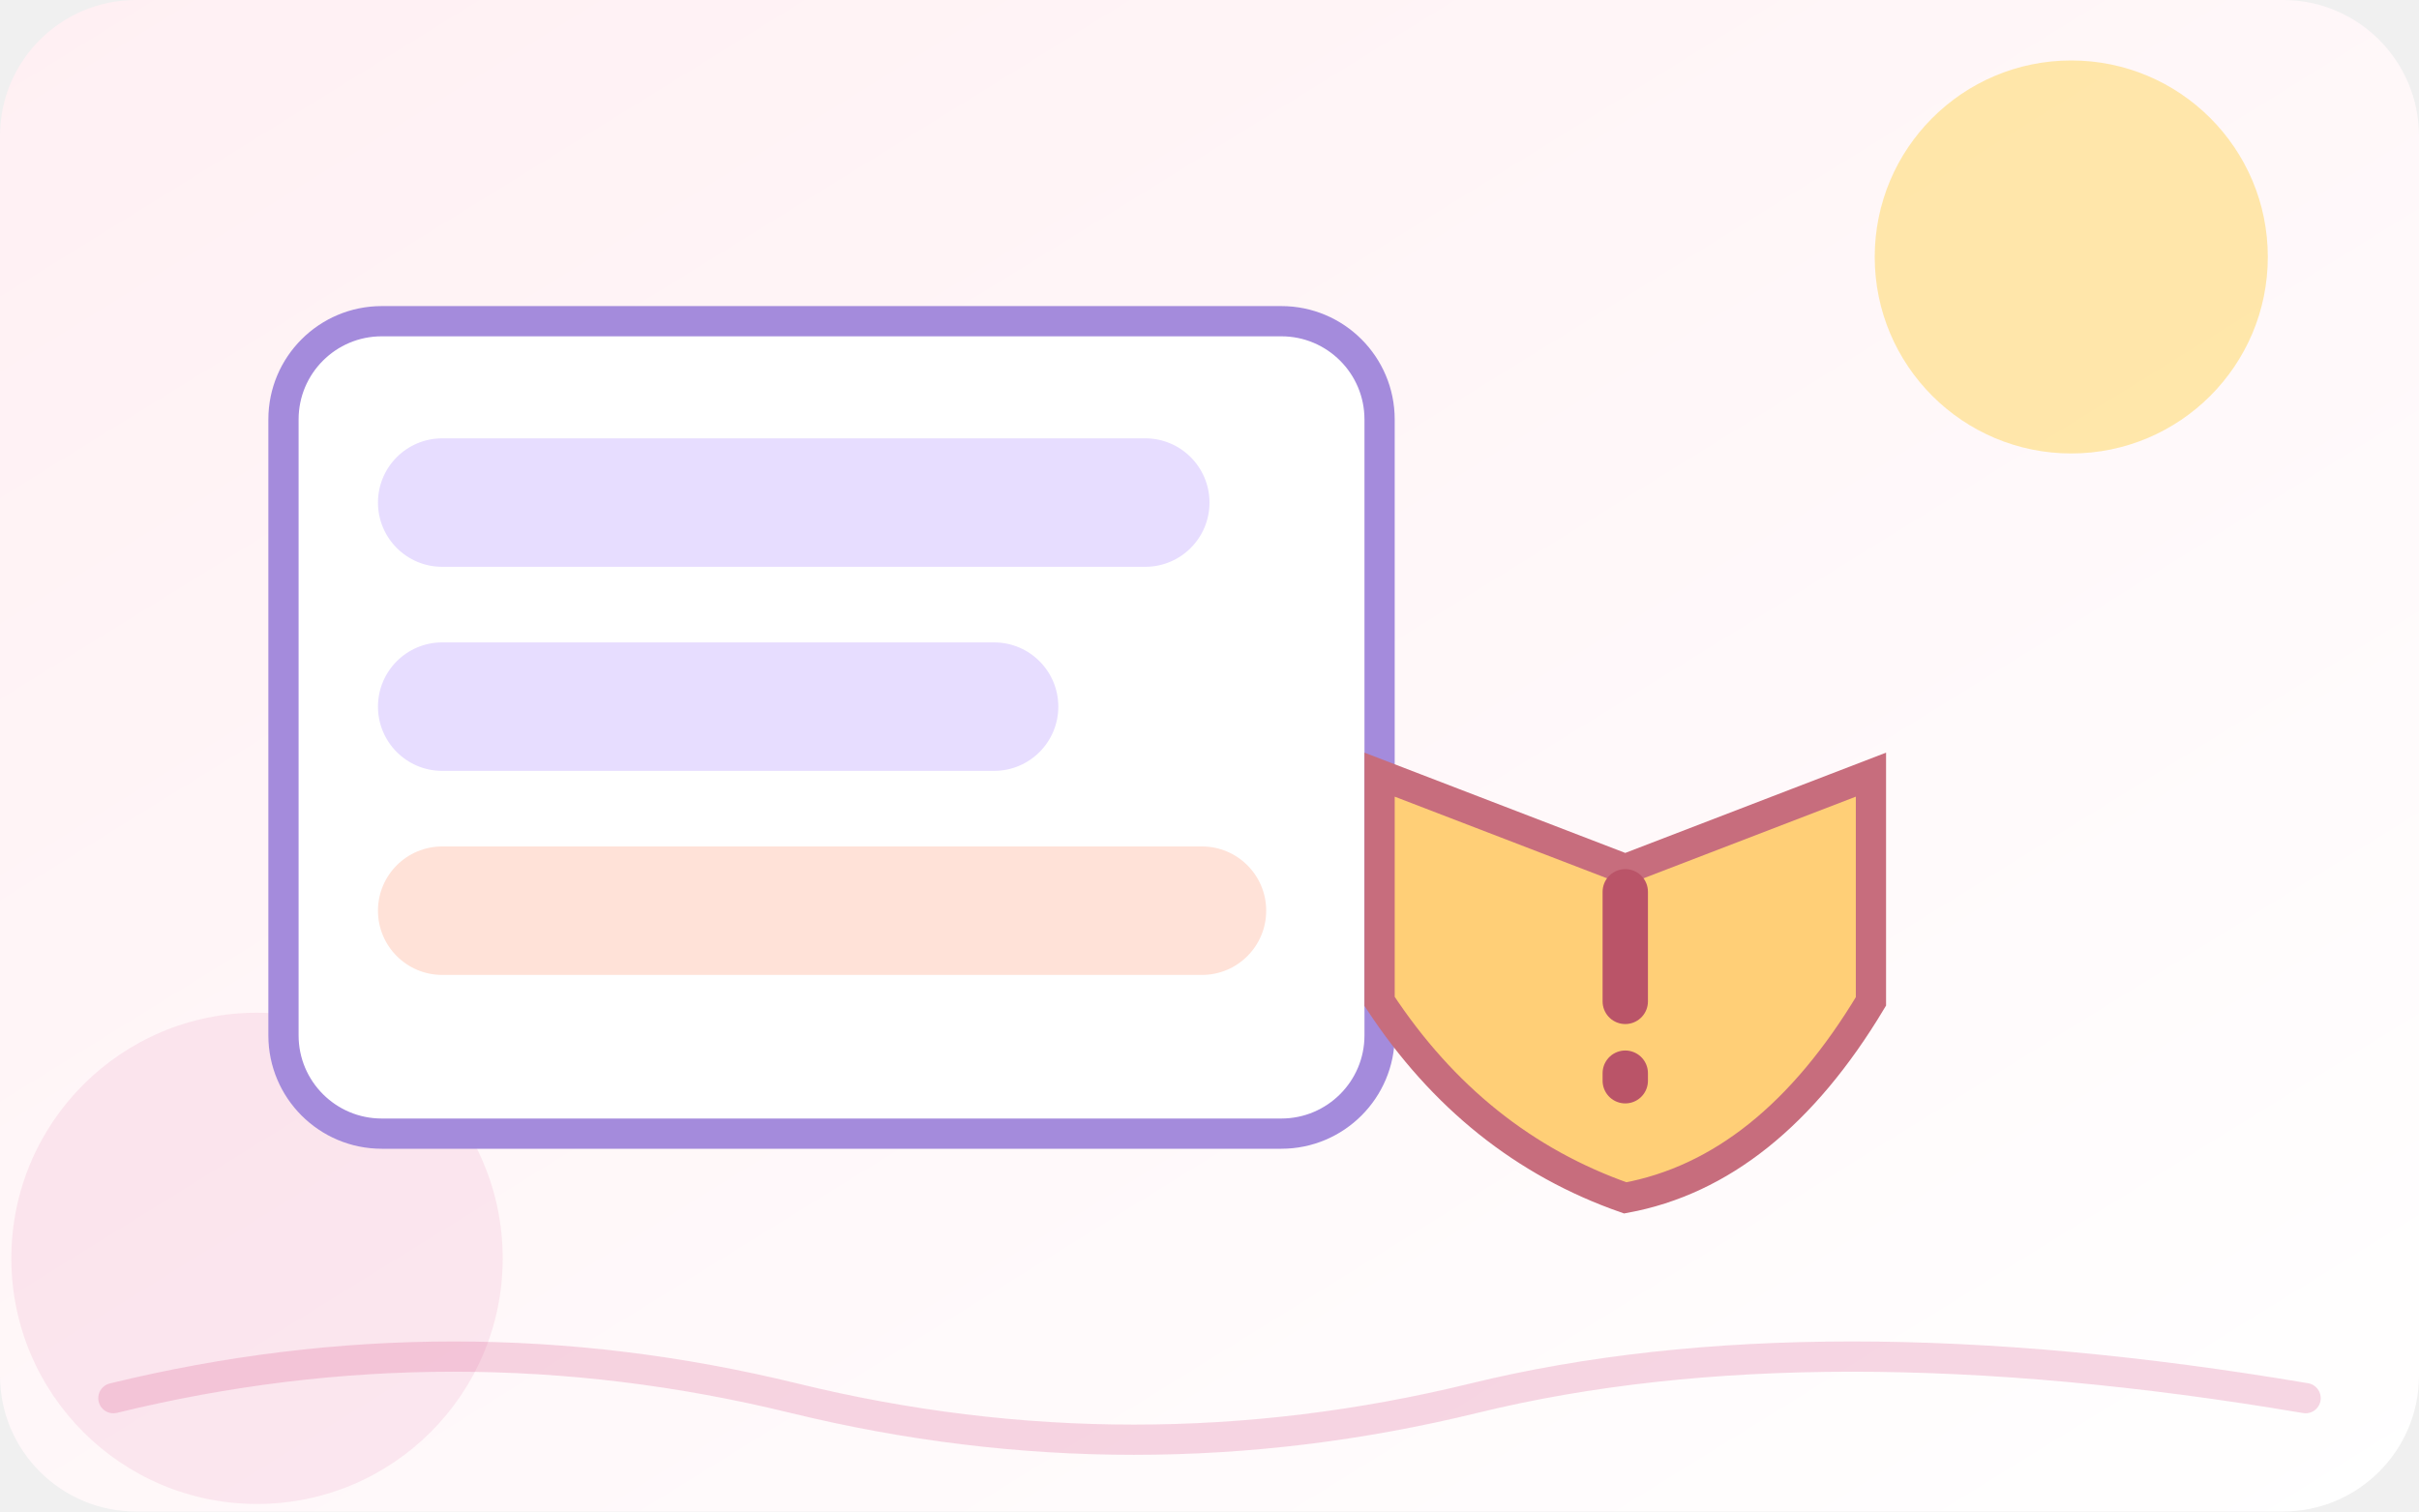
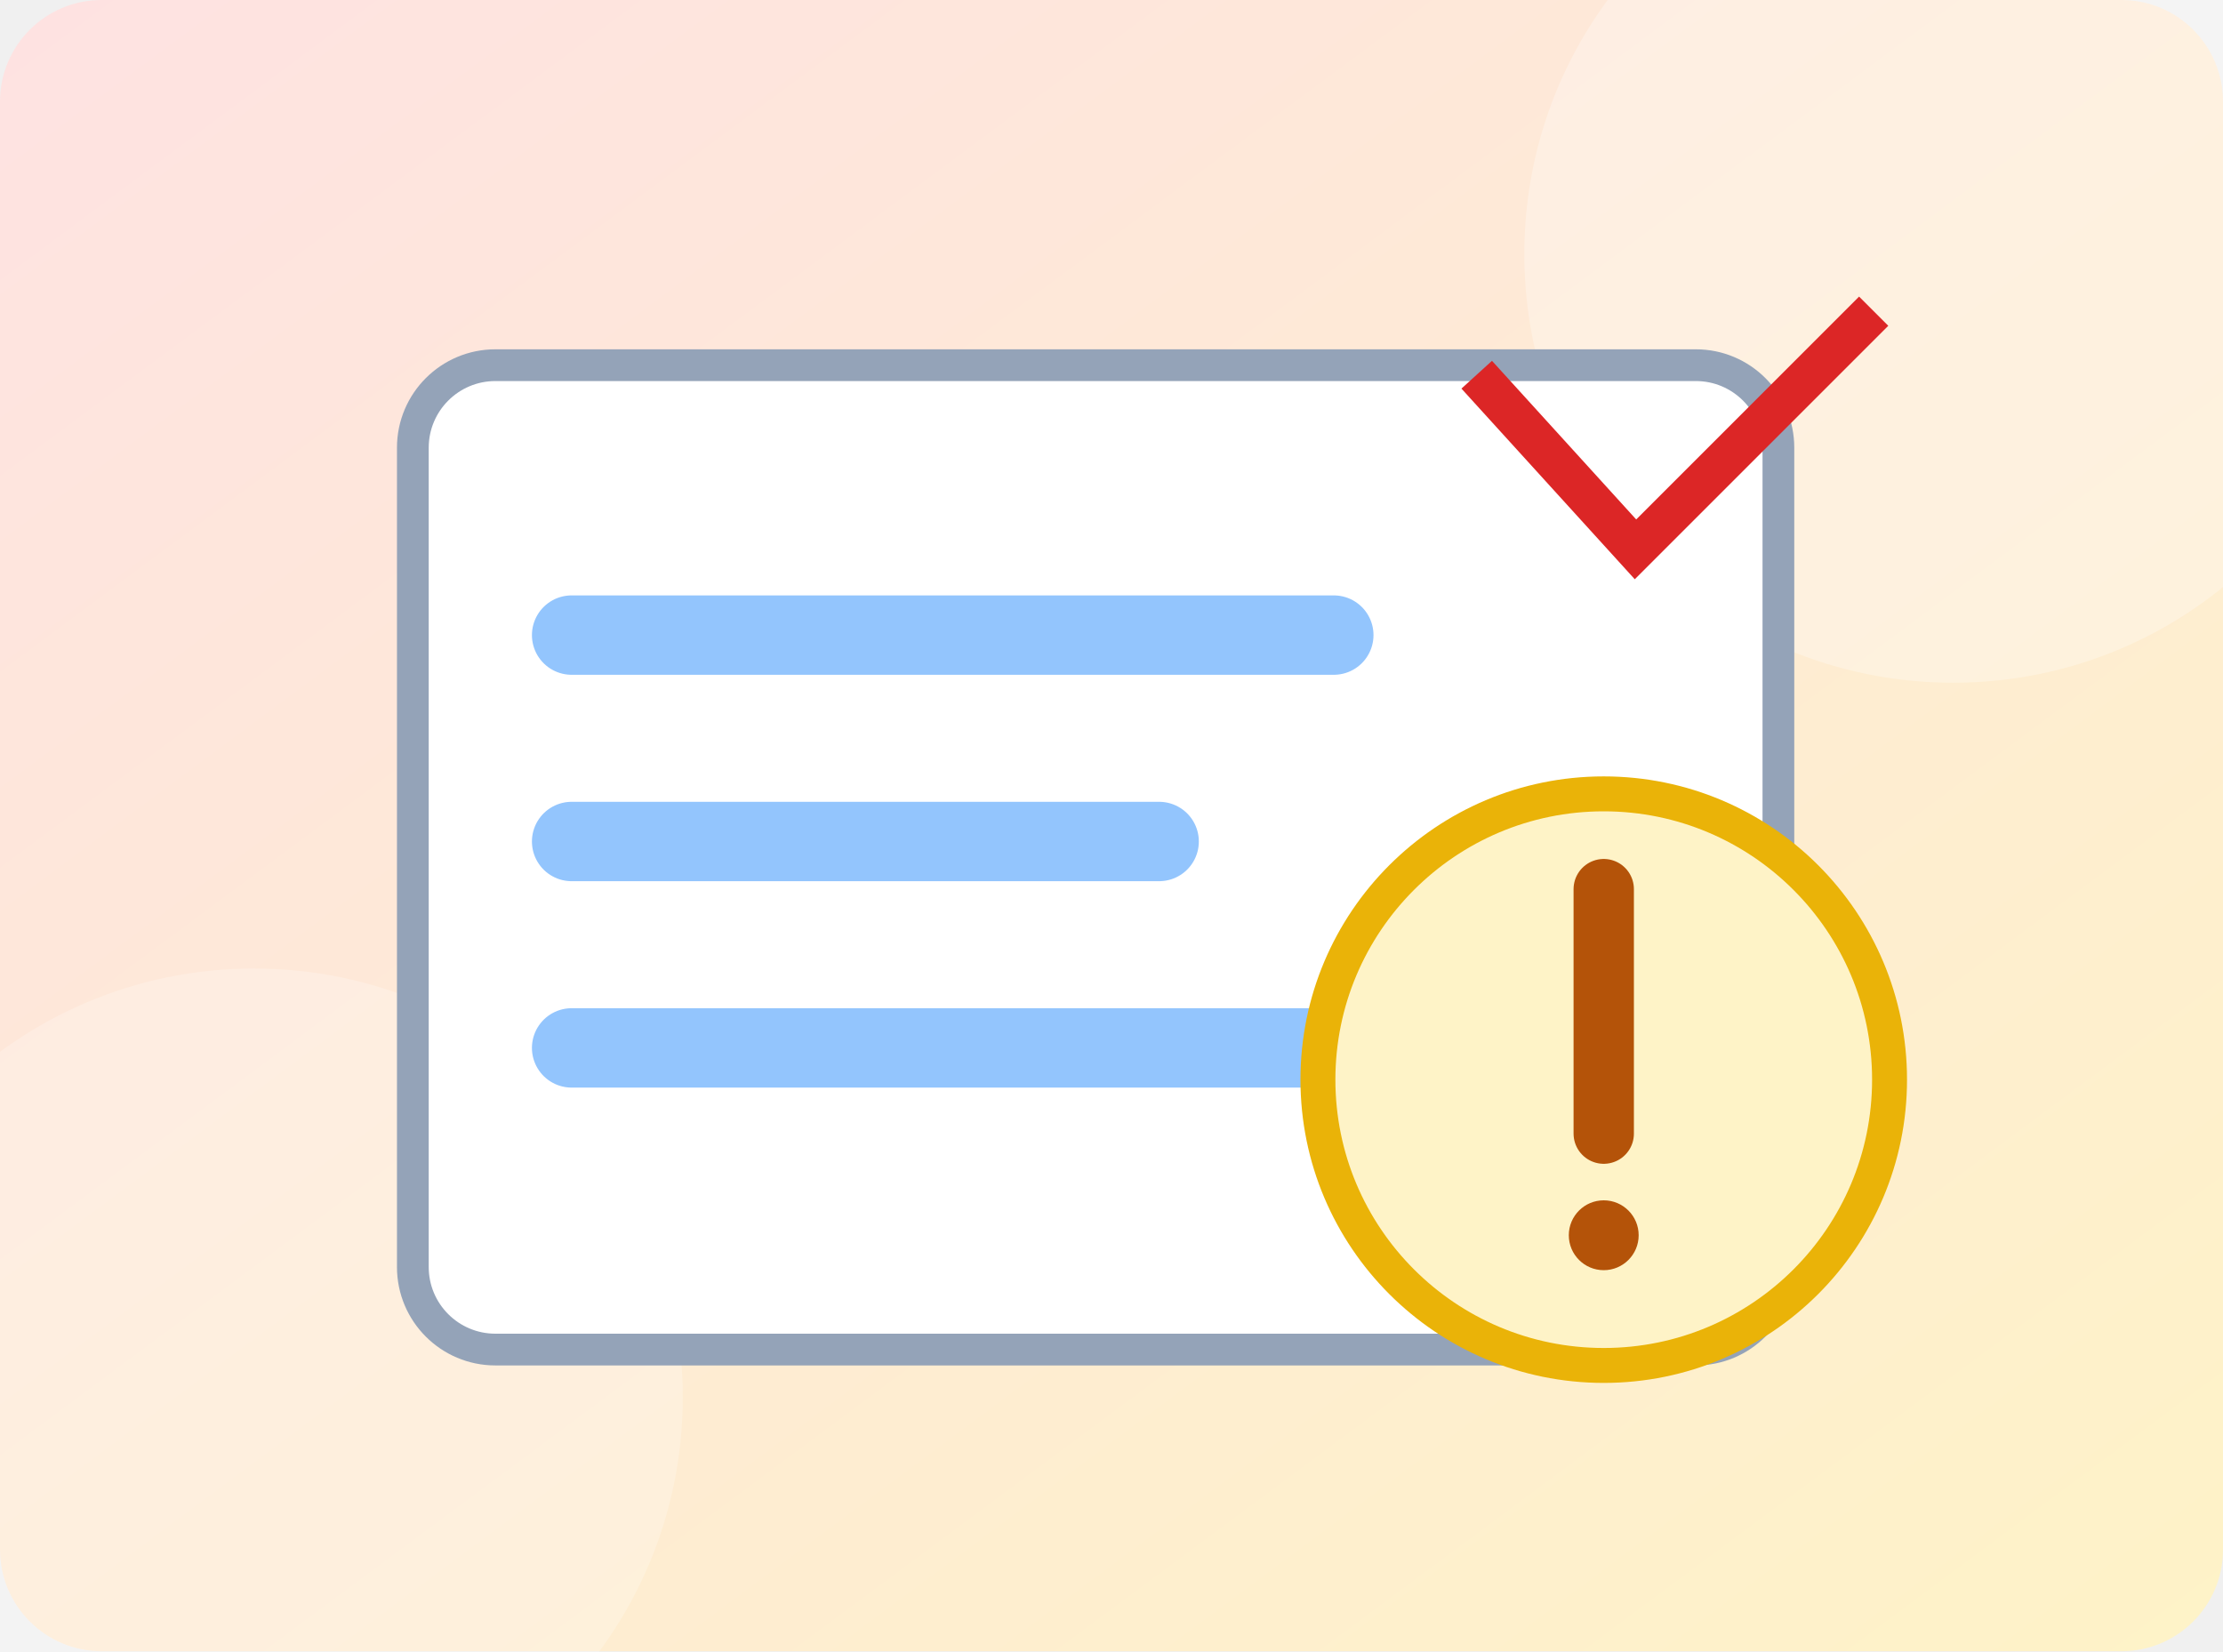
- <svg xmlns="http://www.w3.org/2000/svg" viewBox="0 0 640 400" role="img" aria-label="Ілюстрація до теми Соціальна інженерія: пастки шахраїв">
+ <svg xmlns="http://www.w3.org/2000/svg" viewBox="0 0 700 520" role="img">
  <defs>
    <linearGradient id="bg" x2="1" y2="1">
-       <stop stop-color="#fff0f3" />
-       <stop offset="1" stop-color="#ffffff" />
+       <stop stop-color="#fee2e2" />
+       <stop offset="1" stop-color="#fef3c7" />
    </linearGradient>
  </defs>
-   <rect width="640" height="400" rx="36" fill="url(#bg)" />
-   <circle cx="548" cy="68" r="52" fill="#ffdb75" opacity=".6" />
-   <circle cx="68" cy="333" r="65" fill="#dc6197" opacity=".12" />
-   <rect x="75" y="85" width="290" height="215" rx="26" fill="#fff" stroke="#a48bdc" stroke-width="8" />
-   <rect x="100" y="116" width="220" height="34" rx="17" fill="#e7ddff" />
-   <rect x="100" y="170" width="180" height="34" rx="17" fill="#e7ddff" />
-   <rect x="100" y="224" width="235" height="34" rx="17" fill="#ffe2d8" />
-   <path d="M365 205l65 25 65-25v60q-27 45-65 52-40-14-65-52z" fill="#ffcf77" stroke="#c76d7d" stroke-width="8" />
-   <path d="M430 236v29M430 284v2" stroke="#ba5468" stroke-width="12" stroke-linecap="round" />
-   <path d="M30 370q90-22 180 0t180 0t220 0" fill="none" stroke="#dc6197" stroke-opacity=".25" stroke-width="8" stroke-linecap="round" />
+   <rect width="700" height="520" rx="32" fill="url(#bg)" />
+   <circle cx="615" cy="80" r="135" fill="white" opacity=".28" />
+   <circle cx="80" cy="440" r="135" fill="white" opacity=".22" />
+   <rect x="130" y="115" width="430" height="310" rx="26" fill="white" stroke="#94a3b8" stroke-width="10" />
+   <path d="M180 200H420M180 265H365M180 330H440" stroke="#93c5fd" stroke-width="25" stroke-linecap="round" />
+   <circle cx="505" cy="340" r="90" fill="#fef3c7" stroke="#eab308" stroke-width="11" />
+   <path d="M505 280v77" stroke="#b45309" stroke-width="19" stroke-linecap="round" />
+   <circle cx="505" cy="389" r="11" fill="#b45309" />
+   <path d="M465 118l50 55 75-75" fill="none" stroke="#dc2626" stroke-width="13" />
</svg>
